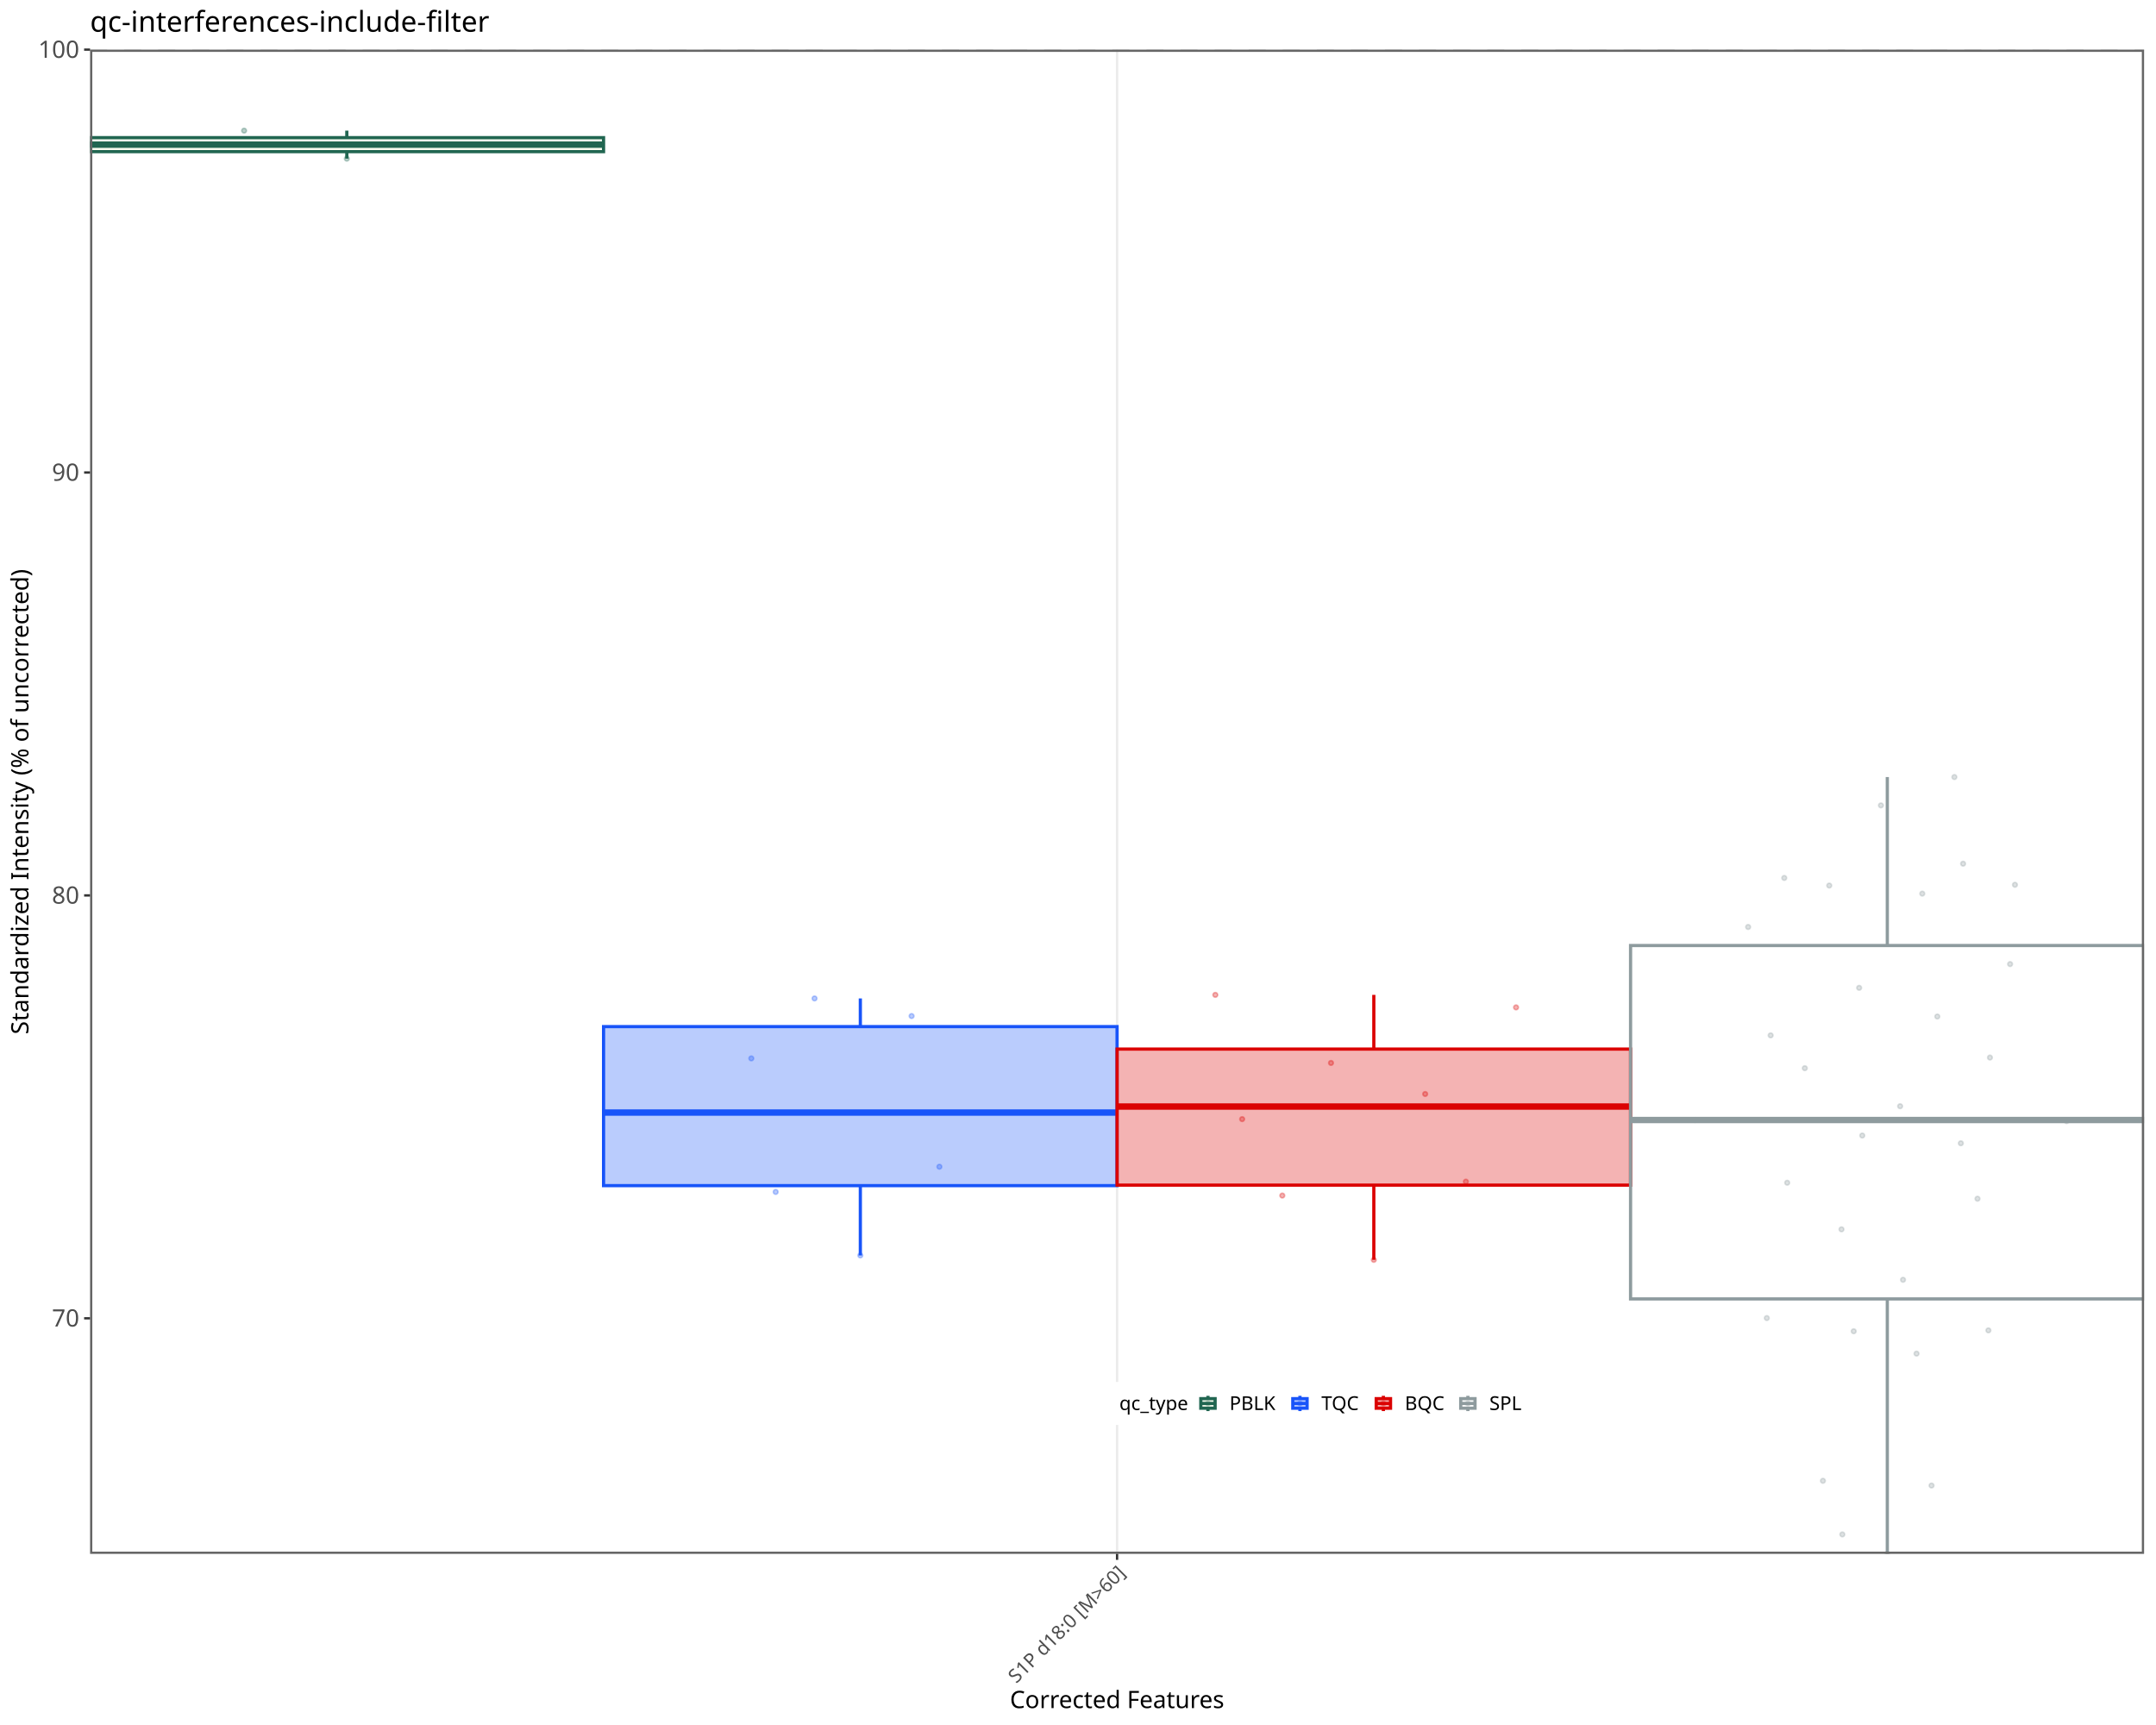
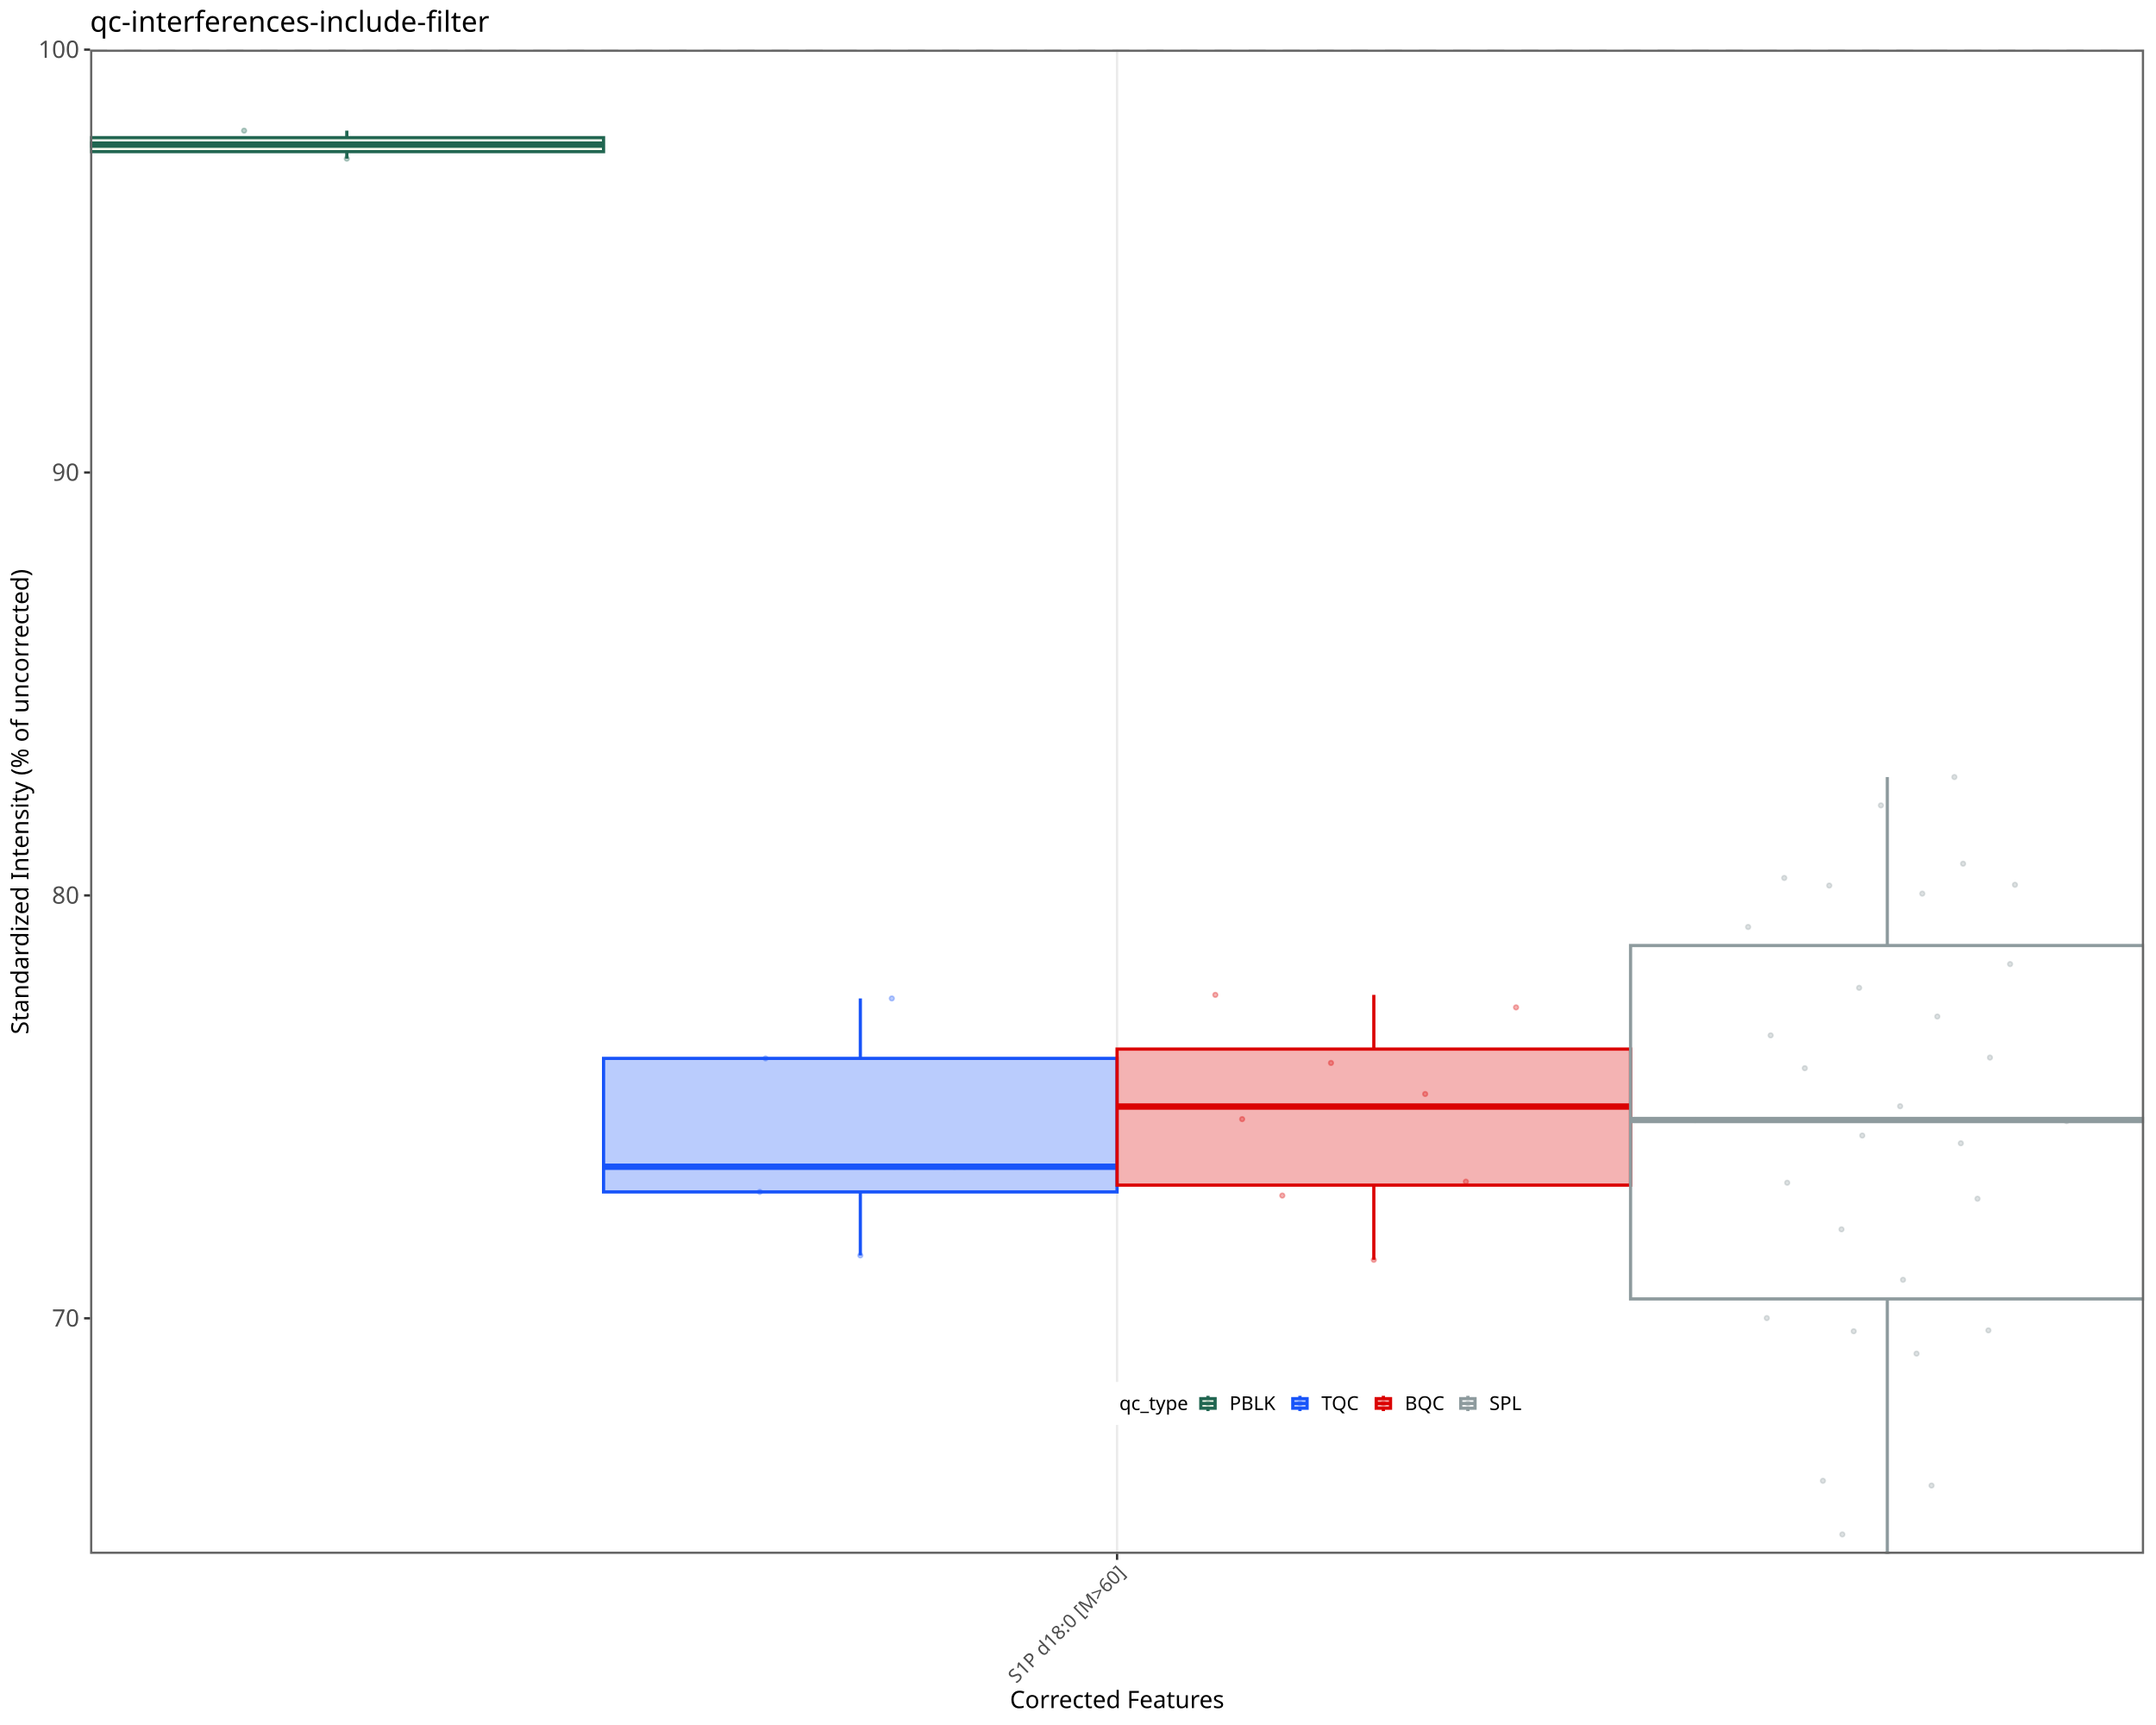
<svg xmlns="http://www.w3.org/2000/svg" class="svglite" data-engine-version="2.0" width="720.00pt" height="576.00pt" viewBox="0 0 720.00 576.00">
  <defs>
    <style type="text/css">
    .svglite line, .svglite polyline, .svglite polygon, .svglite path, .svglite rect, .svglite circle {
      fill: none;
      stroke: #000000;
      stroke-linecap: round;
      stroke-linejoin: round;
      stroke-miterlimit: 10.00;
    }
  </style>
  </defs>
  <rect width="100%" height="100%" style="stroke: none; fill: #FFFFFF;" />
  <defs>
    <clipPath id="cpMC4wMHw3MjAuMDB8MC4wMHw1NzYuMDA=">
      <rect x="0.00" y="0.00" width="720.00" height="576.00" />
    </clipPath>
  </defs>
  <g clip-path="url(#cpMC4wMHw3MjAuMDB8MC4wMHw1NzYuMDA=)">
    <rect x="0.00" y="0.00" width="720.00" height="576.00" style="stroke-width: 0.78; stroke: #FFFFFF; fill: #FFFFFF;" />
  </g>
  <defs>
    <clipPath id="cpMzAuMDh8NzE2LjAxfDE2LjU3fDUxOC44Ng==">
      <rect x="30.08" y="16.57" width="685.94" height="502.29" />
    </clipPath>
  </defs>
  <g clip-path="url(#cpMzAuMDh8NzE2LjAxfDE2LjU3fDUxOC44Ng==)">
    <rect x="30.08" y="16.57" width="685.94" height="502.29" style="stroke-width: 0.78; stroke: none; fill: #FFFFFF;" />
    <polyline points="373.05,518.86 373.05,16.57 " style="stroke-width: 0.78; stroke: #EBEBEB; stroke-linecap: butt;" />
    <circle cx="115.82" cy="52.98" r="0.79" style="stroke-width: 0.52; stroke: #216651; stroke-opacity: 0.30; fill: #216651; fill-opacity: 0.30;" />
    <circle cx="81.52" cy="43.62" r="0.79" style="stroke-width: 0.52; stroke: #216651; stroke-opacity: 0.30; fill: #216651; fill-opacity: 0.30;" />
-     <circle cx="250.90" cy="353.41" r="0.79" style="stroke-width: 0.52; stroke: #1854F9; stroke-opacity: 0.30; fill: #1854F9; fill-opacity: 0.30;" />
+     <circle cx="255.66" cy="353.41" r="0.79" style="stroke-width: 0.52; stroke: #1854F9; stroke-opacity: 0.30; fill: #1854F9; fill-opacity: 0.30;" />
    <circle cx="287.31" cy="419.21" r="0.79" style="stroke-width: 0.52; stroke: #1854F9; stroke-opacity: 0.30; fill: #1854F9; fill-opacity: 0.30;" />
-     <circle cx="259.04" cy="398.00" r="0.79" style="stroke-width: 0.52; stroke: #1854F9; stroke-opacity: 0.30; fill: #1854F9; fill-opacity: 0.30;" />
-     <circle cx="313.71" cy="389.59" r="0.79" style="stroke-width: 0.52; stroke: #1854F9; stroke-opacity: 0.30; fill: #1854F9; fill-opacity: 0.30;" />
-     <circle cx="272.02" cy="333.39" r="0.79" style="stroke-width: 0.52; stroke: #1854F9; stroke-opacity: 0.30; fill: #1854F9; fill-opacity: 0.30;" />
-     <circle cx="304.43" cy="339.27" r="0.79" style="stroke-width: 0.52; stroke: #1854F9; stroke-opacity: 0.30; fill: #1854F9; fill-opacity: 0.30;" />
+     <circle cx="253.73" cy="398.00" r="0.79" style="stroke-width: 0.52; stroke: #1854F9; stroke-opacity: 0.30; fill: #1854F9; fill-opacity: 0.30;" />
+     <circle cx="318.74" cy="389.59" r="0.79" style="stroke-width: 0.52; stroke: #1854F9; stroke-opacity: 0.30; fill: #1854F9; fill-opacity: 0.30;" />
+     <circle cx="297.82" cy="333.39" r="0.79" style="stroke-width: 0.52; stroke: #1854F9; stroke-opacity: 0.30; fill: #1854F9; fill-opacity: 0.30;" />
    <circle cx="489.54" cy="394.57" r="0.79" style="stroke-width: 0.52; stroke: #DB0202; stroke-opacity: 0.30; fill: #DB0202; fill-opacity: 0.30;" />
    <circle cx="414.82" cy="373.69" r="0.79" style="stroke-width: 0.52; stroke: #DB0202; stroke-opacity: 0.30; fill: #DB0202; fill-opacity: 0.30;" />
    <circle cx="428.23" cy="399.21" r="0.79" style="stroke-width: 0.52; stroke: #DB0202; stroke-opacity: 0.30; fill: #DB0202; fill-opacity: 0.30;" />
    <circle cx="444.49" cy="354.93" r="0.79" style="stroke-width: 0.52; stroke: #DB0202; stroke-opacity: 0.30; fill: #DB0202; fill-opacity: 0.30;" />
    <circle cx="458.79" cy="420.68" r="0.79" style="stroke-width: 0.52; stroke: #DB0202; stroke-opacity: 0.30; fill: #DB0202; fill-opacity: 0.30;" />
    <circle cx="475.94" cy="365.30" r="0.79" style="stroke-width: 0.52; stroke: #DB0202; stroke-opacity: 0.30; fill: #DB0202; fill-opacity: 0.30;" />
    <circle cx="506.29" cy="336.38" r="0.79" style="stroke-width: 0.52; stroke: #DB0202; stroke-opacity: 0.30; fill: #DB0202; fill-opacity: 0.30;" />
    <circle cx="405.86" cy="332.20" r="0.79" style="stroke-width: 0.52; stroke: #DB0202; stroke-opacity: 0.30; fill: #DB0202; fill-opacity: 0.30;" />
    <circle cx="630.27" cy="518.86" r="0.79" style="stroke-width: 0.52; stroke: #8E9B9E; stroke-opacity: 0.30; fill: #8E9B9E; fill-opacity: 0.30;" />
    <circle cx="654.83" cy="381.75" r="0.79" style="stroke-width: 0.52; stroke: #8E9B9E; stroke-opacity: 0.30; fill: #8E9B9E; fill-opacity: 0.30;" />
    <circle cx="690.15" cy="374.35" r="0.79" style="stroke-width: 0.52; stroke: #8E9B9E; stroke-opacity: 0.30; fill: #8E9B9E; fill-opacity: 0.30;" />
    <circle cx="672.90" cy="295.44" r="0.79" style="stroke-width: 0.52; stroke: #8E9B9E; stroke-opacity: 0.30; fill: #8E9B9E; fill-opacity: 0.30;" />
    <circle cx="591.31" cy="345.72" r="0.79" style="stroke-width: 0.52; stroke: #8E9B9E; stroke-opacity: 0.30; fill: #8E9B9E; fill-opacity: 0.30;" />
    <circle cx="664.55" cy="353.13" r="0.79" style="stroke-width: 0.52; stroke: #8E9B9E; stroke-opacity: 0.30; fill: #8E9B9E; fill-opacity: 0.30;" />
    <circle cx="646.97" cy="339.43" r="0.79" style="stroke-width: 0.52; stroke: #8E9B9E; stroke-opacity: 0.30; fill: #8E9B9E; fill-opacity: 0.30;" />
    <circle cx="628.14" cy="268.93" r="0.79" style="stroke-width: 0.52; stroke: #8E9B9E; stroke-opacity: 0.30; fill: #8E9B9E; fill-opacity: 0.30;" />
    <circle cx="602.72" cy="356.68" r="0.79" style="stroke-width: 0.52; stroke: #8E9B9E; stroke-opacity: 0.30; fill: #8E9B9E; fill-opacity: 0.30;" />
    <circle cx="635.52" cy="427.34" r="0.79" style="stroke-width: 0.52; stroke: #8E9B9E; stroke-opacity: 0.30; fill: #8E9B9E; fill-opacity: 0.30;" />
    <circle cx="590.03" cy="440.12" r="0.79" style="stroke-width: 0.52; stroke: #8E9B9E; stroke-opacity: 0.30; fill: #8E9B9E; fill-opacity: 0.30;" />
    <circle cx="660.39" cy="400.27" r="0.79" style="stroke-width: 0.52; stroke: #8E9B9E; stroke-opacity: 0.30; fill: #8E9B9E; fill-opacity: 0.30;" />
    <circle cx="610.88" cy="295.70" r="0.79" style="stroke-width: 0.52; stroke: #8E9B9E; stroke-opacity: 0.30; fill: #8E9B9E; fill-opacity: 0.30;" />
    <circle cx="566.07" cy="373.99" r="0.79" style="stroke-width: 0.52; stroke: #8E9B9E; stroke-opacity: 0.30; fill: #8E9B9E; fill-opacity: 0.30;" />
    <circle cx="620.87" cy="329.85" r="0.79" style="stroke-width: 0.52; stroke: #8E9B9E; stroke-opacity: 0.30; fill: #8E9B9E; fill-opacity: 0.30;" />
    <circle cx="641.95" cy="298.39" r="0.79" style="stroke-width: 0.52; stroke: #8E9B9E; stroke-opacity: 0.30; fill: #8E9B9E; fill-opacity: 0.30;" />
    <circle cx="671.28" cy="321.92" r="0.79" style="stroke-width: 0.52; stroke: #8E9B9E; stroke-opacity: 0.30; fill: #8E9B9E; fill-opacity: 0.30;" />
    <circle cx="652.67" cy="259.47" r="0.79" style="stroke-width: 0.52; stroke: #8E9B9E; stroke-opacity: 0.30; fill: #8E9B9E; fill-opacity: 0.30;" />
    <circle cx="596.84" cy="394.93" r="0.79" style="stroke-width: 0.52; stroke: #8E9B9E; stroke-opacity: 0.30; fill: #8E9B9E; fill-opacity: 0.30;" />
    <circle cx="621.91" cy="379.17" r="0.79" style="stroke-width: 0.52; stroke: #8E9B9E; stroke-opacity: 0.30; fill: #8E9B9E; fill-opacity: 0.30;" />
    <circle cx="634.55" cy="369.38" r="0.79" style="stroke-width: 0.52; stroke: #8E9B9E; stroke-opacity: 0.30; fill: #8E9B9E; fill-opacity: 0.30;" />
    <circle cx="595.86" cy="293.16" r="0.79" style="stroke-width: 0.52; stroke: #8E9B9E; stroke-opacity: 0.30; fill: #8E9B9E; fill-opacity: 0.30;" />
    <circle cx="655.58" cy="288.40" r="0.79" style="stroke-width: 0.52; stroke: #8E9B9E; stroke-opacity: 0.30; fill: #8E9B9E; fill-opacity: 0.30;" />
    <circle cx="583.79" cy="309.53" r="0.79" style="stroke-width: 0.52; stroke: #8E9B9E; stroke-opacity: 0.30; fill: #8E9B9E; fill-opacity: 0.30;" />
    <circle cx="664.03" cy="444.23" r="0.79" style="stroke-width: 0.52; stroke: #8E9B9E; stroke-opacity: 0.30; fill: #8E9B9E; fill-opacity: 0.30;" />
    <circle cx="608.77" cy="494.46" r="0.79" style="stroke-width: 0.52; stroke: #8E9B9E; stroke-opacity: 0.30; fill: #8E9B9E; fill-opacity: 0.30;" />
    <circle cx="615.25" cy="512.36" r="0.79" style="stroke-width: 0.52; stroke: #8E9B9E; stroke-opacity: 0.30; fill: #8E9B9E; fill-opacity: 0.30;" />
    <circle cx="614.97" cy="410.49" r="0.79" style="stroke-width: 0.52; stroke: #8E9B9E; stroke-opacity: 0.30; fill: #8E9B9E; fill-opacity: 0.30;" />
    <circle cx="619.05" cy="444.52" r="0.79" style="stroke-width: 0.52; stroke: #8E9B9E; stroke-opacity: 0.30; fill: #8E9B9E; fill-opacity: 0.30;" />
    <circle cx="645.04" cy="496.04" r="0.79" style="stroke-width: 0.52; stroke: #8E9B9E; stroke-opacity: 0.30; fill: #8E9B9E; fill-opacity: 0.30;" />
    <circle cx="640.03" cy="451.99" r="0.79" style="stroke-width: 0.52; stroke: #8E9B9E; stroke-opacity: 0.30; fill: #8E9B9E; fill-opacity: 0.30;" />
    <line x1="115.82" y1="45.96" x2="115.82" y2="43.62" style="stroke-width: 1.07; stroke: #216651; stroke-linecap: butt;" />
    <line x1="115.82" y1="50.64" x2="115.82" y2="52.98" style="stroke-width: 1.07; stroke: #216651; stroke-linecap: butt;" />
    <polygon points="30.08,45.96 30.08,50.64 201.56,50.64 201.56,45.96 30.08,45.96 " style="stroke-width: 1.07; stroke: #216651; stroke-linecap: butt; stroke-linejoin: miter; fill: #E4F2C4; fill-opacity: 0.30;" />
    <line x1="30.08" y1="48.30" x2="201.56" y2="48.30" style="stroke-width: 2.13; stroke: #216651; stroke-linecap: butt; stroke-linejoin: miter;" />
-     <line x1="287.31" y1="342.80" x2="287.31" y2="333.39" style="stroke-width: 1.07; stroke: #1854F9; stroke-linecap: butt;" />
-     <line x1="287.31" y1="395.90" x2="287.31" y2="419.21" style="stroke-width: 1.07; stroke: #1854F9; stroke-linecap: butt;" />
-     <polygon points="201.56,342.80 201.56,395.90 373.05,395.90 373.05,342.80 201.56,342.80 " style="stroke-width: 1.07; stroke: #1854F9; stroke-linecap: butt; stroke-linejoin: miter; fill: #1854F9; fill-opacity: 0.30;" />
-     <line x1="201.56" y1="371.50" x2="373.05" y2="371.50" style="stroke-width: 2.13; stroke: #1854F9; stroke-linecap: butt; stroke-linejoin: miter;" />
+     <line x1="287.31" y1="353.41" x2="287.31" y2="333.39" style="stroke-width: 1.07; stroke: #1854F9; stroke-linecap: butt;" />
+     <line x1="287.31" y1="398.00" x2="287.31" y2="419.21" style="stroke-width: 1.07; stroke: #1854F9; stroke-linecap: butt;" />
+     <polygon points="201.56,353.41 201.56,398.00 373.05,398.00 373.05,353.41 201.56,353.41 " style="stroke-width: 1.07; stroke: #1854F9; stroke-linecap: butt; stroke-linejoin: miter; fill: #1854F9; fill-opacity: 0.30;" />
+     <line x1="201.56" y1="389.59" x2="373.05" y2="389.59" style="stroke-width: 2.13; stroke: #1854F9; stroke-linecap: butt; stroke-linejoin: miter;" />
    <line x1="458.79" y1="350.30" x2="458.79" y2="332.20" style="stroke-width: 1.07; stroke: #DB0202; stroke-linecap: butt;" />
    <line x1="458.79" y1="395.73" x2="458.79" y2="420.68" style="stroke-width: 1.07; stroke: #DB0202; stroke-linecap: butt;" />
    <polygon points="373.05,350.30 373.05,395.73 544.53,395.73 544.53,350.30 373.05,350.30 " style="stroke-width: 1.07; stroke: #DB0202; stroke-linecap: butt; stroke-linejoin: miter; fill: #DB0202; fill-opacity: 0.30;" />
    <line x1="373.05" y1="369.49" x2="544.53" y2="369.49" style="stroke-width: 2.13; stroke: #DB0202; stroke-linecap: butt; stroke-linejoin: miter;" />
    <line x1="630.27" y1="315.73" x2="630.27" y2="259.47" style="stroke-width: 1.07; stroke: #8E9B9E; stroke-linecap: butt;" />
    <line x1="630.27" y1="433.73" x2="630.27" y2="518.86" style="stroke-width: 1.07; stroke: #8E9B9E; stroke-linecap: butt;" />
    <polygon points="544.53,315.73 544.53,433.73 716.01,433.73 716.01,315.73 544.53,315.73 " style="stroke-width: 1.07; stroke: #8E9B9E; stroke-linecap: butt; stroke-linejoin: miter; fill: none;" />
    <line x1="544.53" y1="373.99" x2="716.01" y2="373.99" style="stroke-width: 2.13; stroke: #8E9B9E; stroke-linecap: butt; stroke-linejoin: miter;" />
    <line x1="30.08" y1="16.57" x2="716.01" y2="16.57" style="stroke-width: 1.07; stroke: #CCCCCC; stroke-dasharray: 5.69,5.69; stroke-linecap: butt;" />
    <rect x="30.08" y="16.57" width="685.94" height="502.29" style="stroke-width: 1.49; stroke: #666666;" />
  </g>
  <g clip-path="url(#cpMC4wMHw3MjAuMDB8MC4wMHw1NzYuMDA=)">
    <text x="26.49" y="442.95" text-anchor="end" style="font-size: 8.00px; fill: #4D4D4D; font-family: sans;" textLength="8.90px" lengthAdjust="spacingAndGlyphs">70</text>
    <text x="26.49" y="301.74" text-anchor="end" style="font-size: 8.00px; fill: #4D4D4D; font-family: sans;" textLength="8.90px" lengthAdjust="spacingAndGlyphs">80</text>
    <text x="26.49" y="160.53" text-anchor="end" style="font-size: 8.00px; fill: #4D4D4D; font-family: sans;" textLength="8.90px" lengthAdjust="spacingAndGlyphs">90</text>
    <text x="26.49" y="19.32" text-anchor="end" style="font-size: 8.00px; fill: #4D4D4D; font-family: sans;" textLength="13.35px" lengthAdjust="spacingAndGlyphs">100</text>
    <polyline points="28.09,440.20 30.08,440.20 " style="stroke-width: 0.78; stroke: #333333; stroke-linecap: butt;" />
    <polyline points="28.09,298.99 30.08,298.99 " style="stroke-width: 0.78; stroke: #333333; stroke-linecap: butt;" />
    <polyline points="28.09,157.78 30.08,157.78 " style="stroke-width: 0.78; stroke: #333333; stroke-linecap: butt;" />
    <polyline points="28.09,16.57 30.08,16.57 " style="stroke-width: 0.78; stroke: #333333; stroke-linecap: butt;" />
    <polyline points="373.05,520.85 373.05,518.86 " style="stroke-width: 0.78; stroke: #333333; stroke-linecap: butt;" />
    <text transform="translate(376.16,525.56) rotate(-45)" text-anchor="end" style="font-size: 6.40px; fill: #4D4D4D; font-family: sans;" textLength="51.42px" lengthAdjust="spacingAndGlyphs">S1P d18:0 [M&gt;60]</text>
    <text x="373.05" y="570.35" text-anchor="middle" style="font-size: 8.00px; font-family: sans;" textLength="68.93px" lengthAdjust="spacingAndGlyphs">Corrected Features</text>
    <text transform="translate(9.49,267.71) rotate(-90)" text-anchor="middle" style="font-size: 8.00px; font-family: sans;" textLength="147.21px" lengthAdjust="spacingAndGlyphs">Standardized Intensity (% of uncorrected)</text>
    <rect x="369.82" y="461.45" width="143.63" height="14.35" style="stroke-width: 0.78; stroke: none; fill: #FFFFFF;" />
    <text x="373.81" y="470.83" style="font-size: 6.40px; font-family: sans;" textLength="22.42px" lengthAdjust="spacingAndGlyphs">qc_type</text>
    <rect x="400.22" y="465.44" width="6.38" height="6.38" style="stroke-width: 0.78; stroke: none; fill: #FFFFFF;" />
    <circle cx="403.40" cy="468.63" r="0.79" style="stroke-width: 0.52; stroke: #216651; stroke-opacity: 0.30; fill: #216651; fill-opacity: 0.30;" />
    <polyline points="403.40,471.18 403.40,470.22 " style="stroke-width: 1.07; stroke: #216651; stroke-linecap: butt; stroke-linejoin: miter;" />
    <polyline points="403.40,467.03 403.40,466.08 " style="stroke-width: 1.07; stroke: #216651; stroke-linecap: butt; stroke-linejoin: miter;" />
    <rect x="401.01" y="467.03" width="4.78" height="3.19" style="stroke-width: 1.07; stroke: #216651; stroke-linecap: butt; stroke-linejoin: miter; fill: #E4F2C4; fill-opacity: 0.30;" />
    <polyline points="401.01,468.63 405.79,468.63 " style="stroke-width: 1.07; stroke: #216651; stroke-linecap: butt; stroke-linejoin: miter;" />
    <polyline points="403.40,471.18 403.40,471.18 " style="stroke-width: 1.07; stroke: #216651; stroke-linecap: butt; stroke-linejoin: miter;" />
    <polyline points="403.40,466.08 403.40,466.08 " style="stroke-width: 1.07; stroke: #216651; stroke-linecap: butt; stroke-linejoin: miter;" />
    <rect x="430.93" y="465.44" width="6.38" height="6.38" style="stroke-width: 0.78; stroke: none; fill: #FFFFFF;" />
    <circle cx="434.12" cy="468.63" r="0.79" style="stroke-width: 0.52; stroke: #1854F9; stroke-opacity: 0.30; fill: #1854F9; fill-opacity: 0.30;" />
    <polyline points="434.12,471.18 434.12,470.22 " style="stroke-width: 1.07; stroke: #1854F9; stroke-linecap: butt; stroke-linejoin: miter;" />
    <polyline points="434.12,467.03 434.12,466.08 " style="stroke-width: 1.07; stroke: #1854F9; stroke-linecap: butt; stroke-linejoin: miter;" />
    <rect x="431.73" y="467.03" width="4.78" height="3.19" style="stroke-width: 1.07; stroke: #1854F9; stroke-linecap: butt; stroke-linejoin: miter; fill: #1854F9; fill-opacity: 0.30;" />
    <polyline points="431.73,468.63 436.51,468.63 " style="stroke-width: 1.07; stroke: #1854F9; stroke-linecap: butt; stroke-linejoin: miter;" />
    <polyline points="434.12,471.18 434.12,471.18 " style="stroke-width: 1.07; stroke: #1854F9; stroke-linecap: butt; stroke-linejoin: miter;" />
    <polyline points="434.12,466.08 434.12,466.08 " style="stroke-width: 1.07; stroke: #1854F9; stroke-linecap: butt; stroke-linejoin: miter;" />
    <rect x="458.79" y="465.44" width="6.38" height="6.38" style="stroke-width: 0.78; stroke: none; fill: #FFFFFF;" />
    <circle cx="461.98" cy="468.63" r="0.79" style="stroke-width: 0.52; stroke: #DB0202; stroke-opacity: 0.30; fill: #DB0202; fill-opacity: 0.30;" />
    <polyline points="461.98,471.18 461.98,470.22 " style="stroke-width: 1.07; stroke: #DB0202; stroke-linecap: butt; stroke-linejoin: miter;" />
    <polyline points="461.98,467.03 461.98,466.08 " style="stroke-width: 1.07; stroke: #DB0202; stroke-linecap: butt; stroke-linejoin: miter;" />
    <rect x="459.59" y="467.03" width="4.78" height="3.19" style="stroke-width: 1.07; stroke: #DB0202; stroke-linecap: butt; stroke-linejoin: miter; fill: #DB0202; fill-opacity: 0.30;" />
    <polyline points="459.59,468.63 464.37,468.63 " style="stroke-width: 1.07; stroke: #DB0202; stroke-linecap: butt; stroke-linejoin: miter;" />
    <polyline points="461.98,471.18 461.98,471.18 " style="stroke-width: 1.07; stroke: #DB0202; stroke-linecap: butt; stroke-linejoin: miter;" />
    <polyline points="461.98,466.08 461.98,466.08 " style="stroke-width: 1.07; stroke: #DB0202; stroke-linecap: butt; stroke-linejoin: miter;" />
    <rect x="487.01" y="465.44" width="6.38" height="6.38" style="stroke-width: 0.78; stroke: none; fill: #FFFFFF;" />
    <circle cx="490.20" cy="468.63" r="0.79" style="stroke-width: 0.52; stroke: #8E9B9E; stroke-opacity: 0.30; fill: #8E9B9E; fill-opacity: 0.30;" />
    <polyline points="490.20,471.18 490.20,470.22 " style="stroke-width: 1.07; stroke: #8E9B9E; stroke-linecap: butt; stroke-linejoin: miter;" />
    <polyline points="490.20,467.03 490.20,466.08 " style="stroke-width: 1.07; stroke: #8E9B9E; stroke-linecap: butt; stroke-linejoin: miter;" />
    <rect x="487.81" y="467.03" width="4.78" height="3.19" style="stroke-width: 1.07; stroke: #8E9B9E; stroke-linecap: butt; stroke-linejoin: miter;" />
    <polyline points="487.81,468.63 492.59,468.63 " style="stroke-width: 1.07; stroke: #8E9B9E; stroke-linecap: butt; stroke-linejoin: miter;" />
    <polyline points="490.20,471.18 490.20,471.18 " style="stroke-width: 1.07; stroke: #8E9B9E; stroke-linecap: butt; stroke-linejoin: miter;" />
    <polyline points="490.20,466.08 490.20,466.08 " style="stroke-width: 1.07; stroke: #8E9B9E; stroke-linecap: butt; stroke-linejoin: miter;" />
    <text x="410.58" y="470.83" style="font-size: 6.40px; font-family: sans;" textLength="16.37px" lengthAdjust="spacingAndGlyphs">PBLK</text>
    <text x="441.29" y="470.83" style="font-size: 6.40px; font-family: sans;" textLength="13.51px" lengthAdjust="spacingAndGlyphs">TQC</text>
    <text x="469.15" y="470.83" style="font-size: 6.40px; font-family: sans;" textLength="13.87px" lengthAdjust="spacingAndGlyphs">BQC</text>
    <text x="497.37" y="470.83" style="font-size: 6.40px; font-family: sans;" textLength="12.10px" lengthAdjust="spacingAndGlyphs">SPL</text>
    <text x="30.08" y="10.59" style="font-size: 9.60px; font-family: sans;" textLength="123.79px" lengthAdjust="spacingAndGlyphs">qc-interferences-include-filter</text>
  </g>
</svg>
